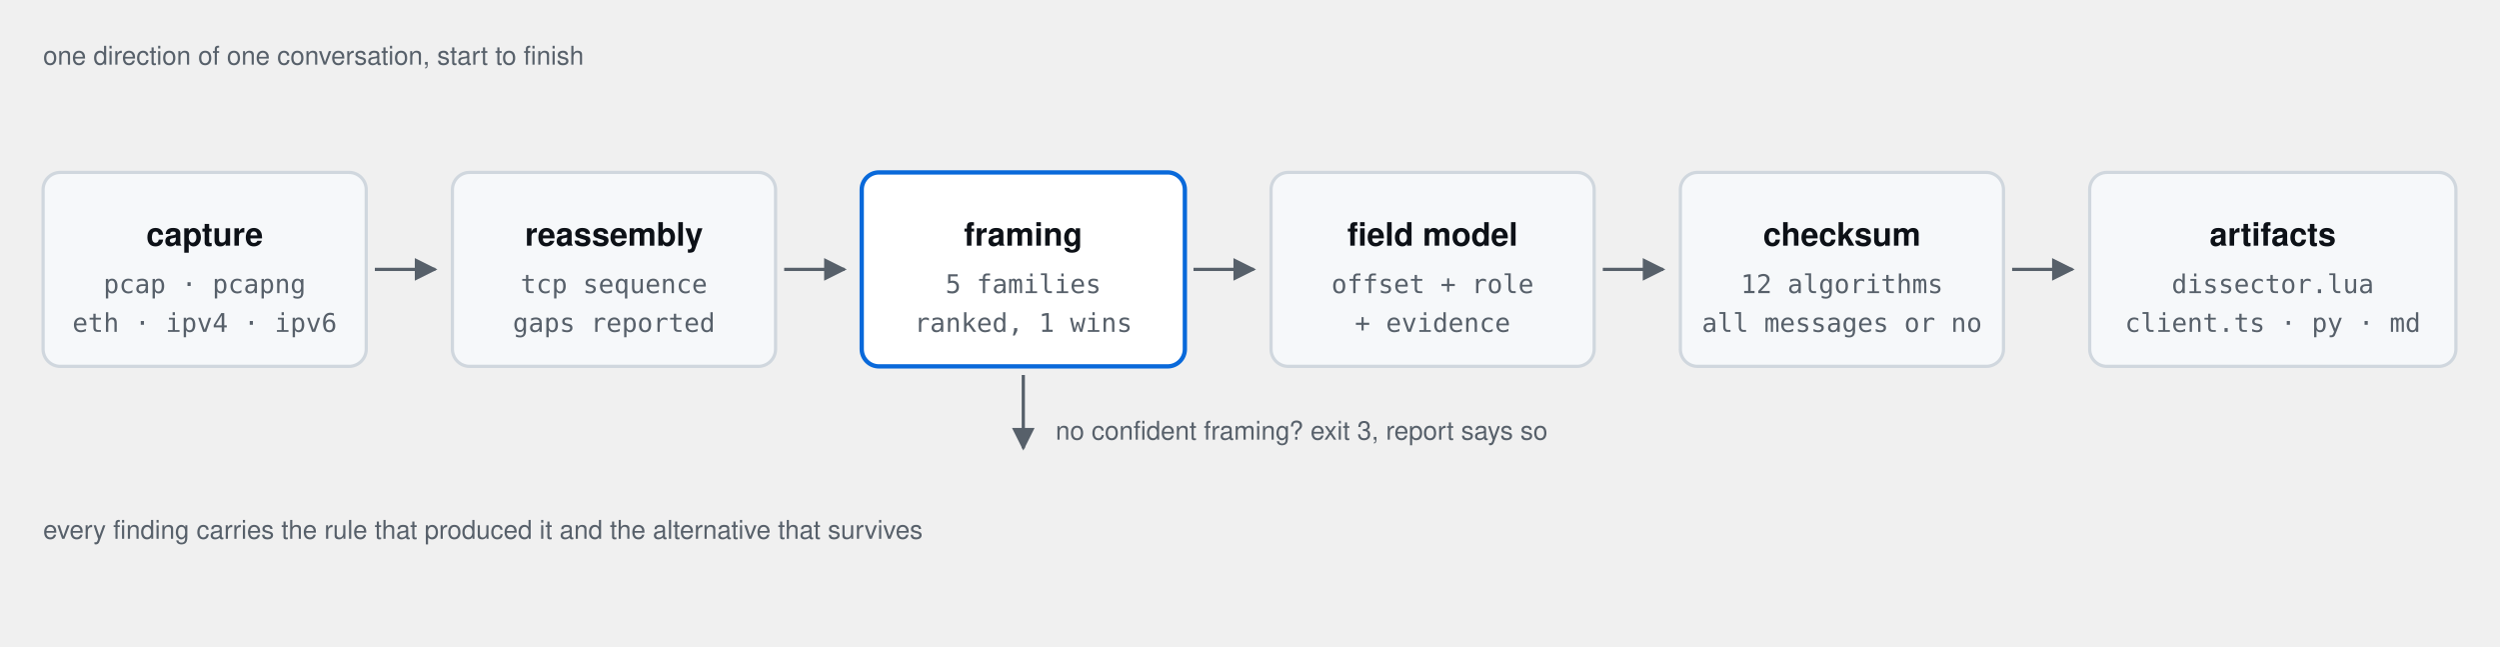
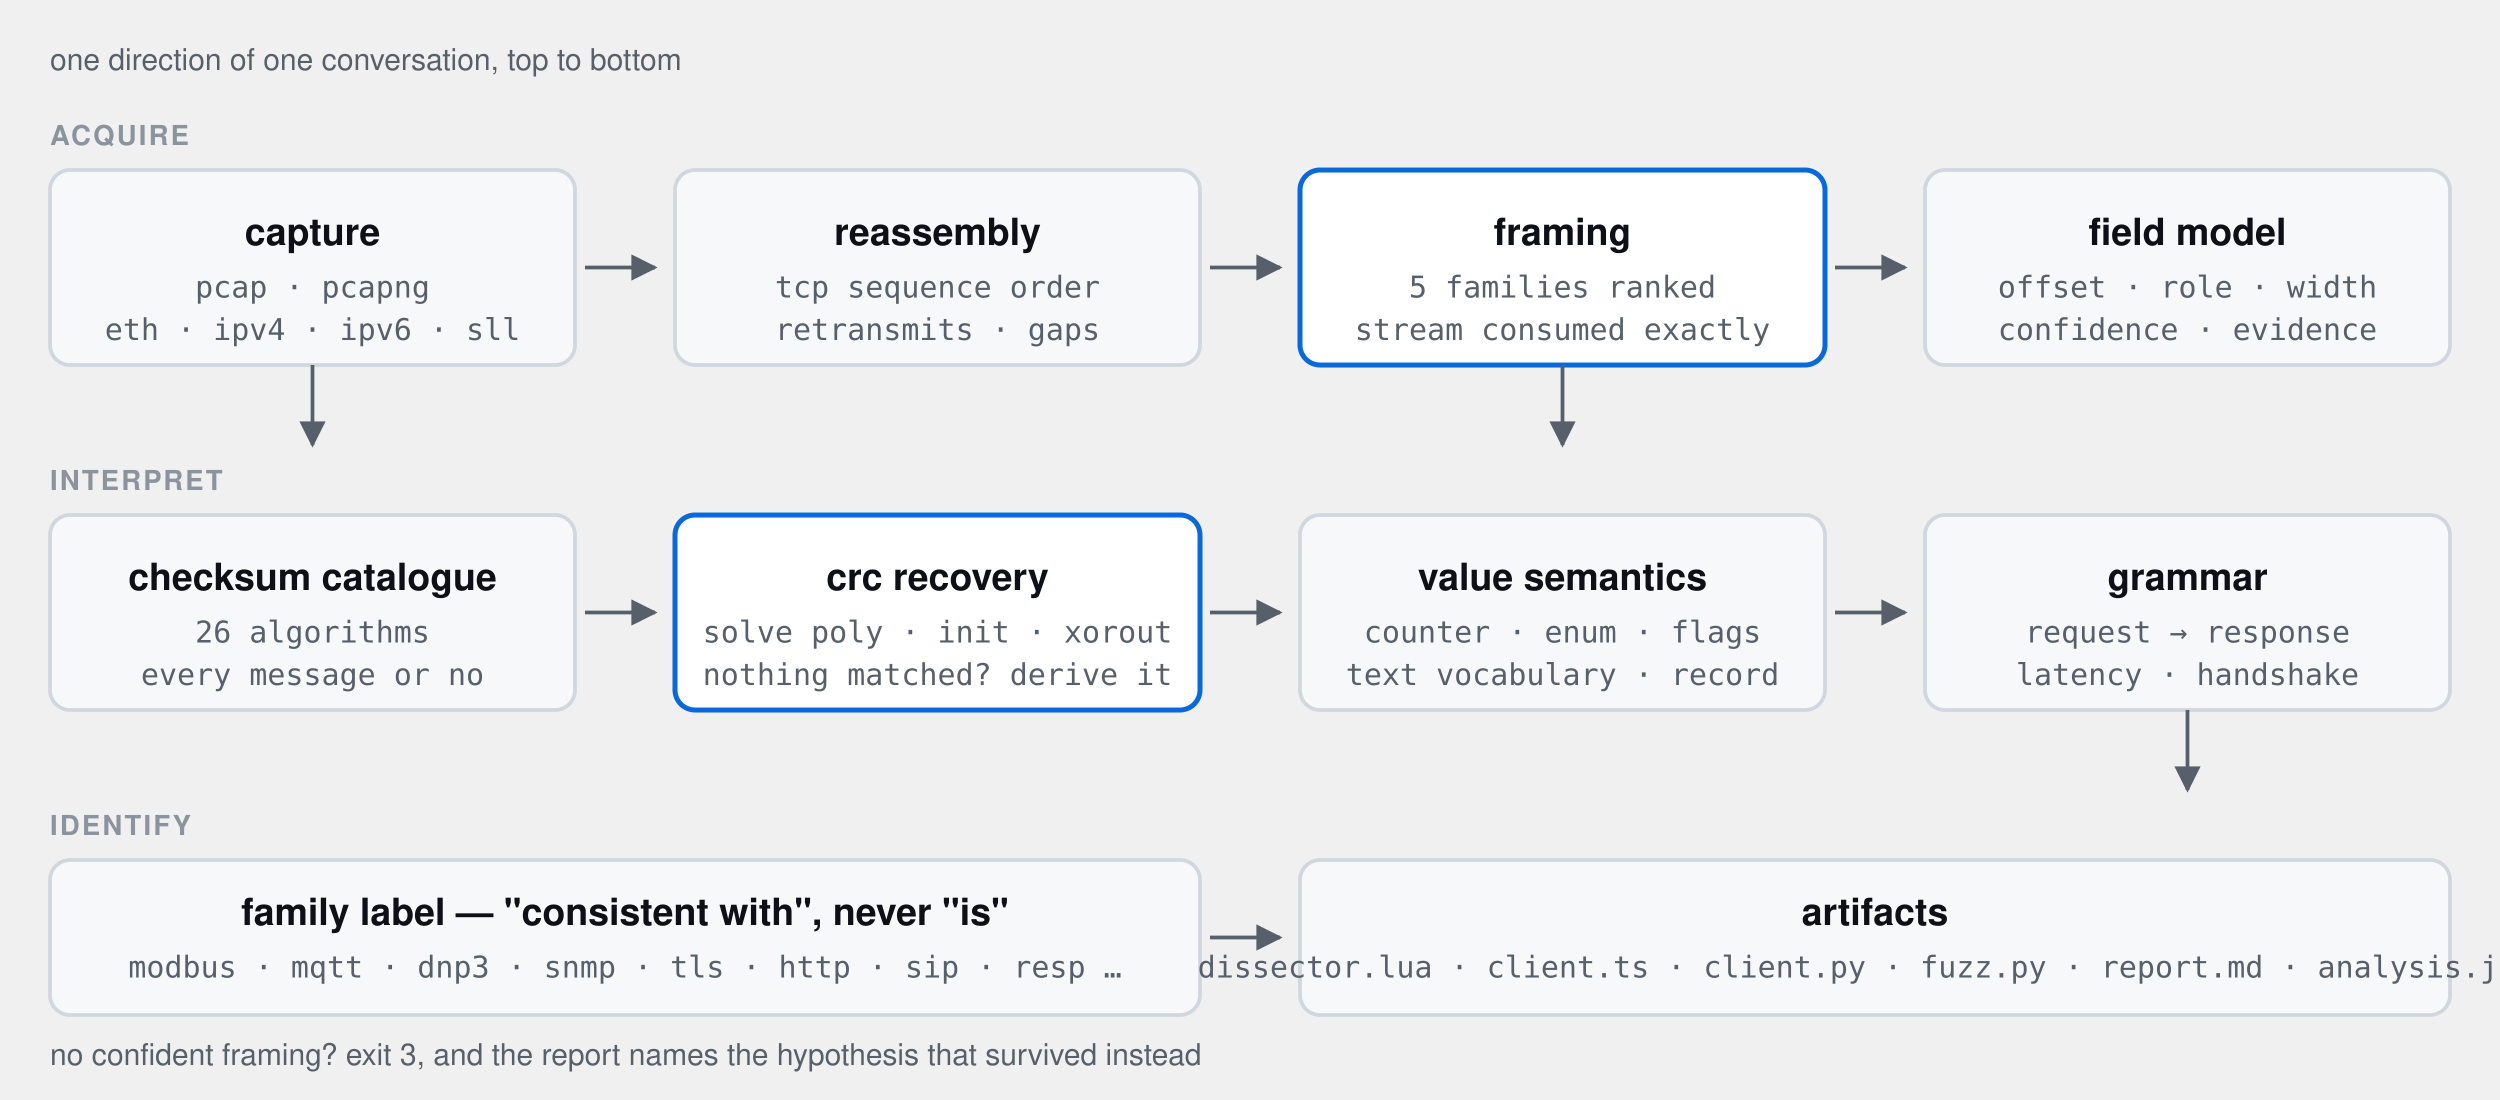
- <svg xmlns="http://www.w3.org/2000/svg" viewBox="0 0 1160 300" width="1160" height="300" role="img" aria-label="protopath pipeline: capture, flows, framing hypotheses, field model, checksum search, generated artifacts">
+ <svg xmlns="http://www.w3.org/2000/svg" viewBox="0 0 1000 440" width="1000" height="440" role="img" aria-label="protopath pipeline: capture, reassembly, framing, field model, checksum search, recovered CRC, value semantics, conversation grammar, family label, generated artifacts">
  <defs>
    <marker id="arrow" viewBox="0 0 10 10" refX="9" refY="5" markerWidth="7" markerHeight="7" orient="auto-start-reverse">
      <path d="M 0 0 L 10 5 L 0 10 z" fill="#57606a" />
    </marker>
    <style>
      .box { fill: #f6f8fa; stroke: #d0d7de; stroke-width: 1.5; }
      .box-accent { fill: #ffffff; stroke: #0969da; stroke-width: 2; }
      .title { font: 600 15px -apple-system, "Segoe UI", Helvetica, Arial, sans-serif; fill: #0d1117; }
      .sub { font: 12px ui-monospace, SFMono-Regular, Consolas, monospace; fill: #57606a; }
      .note { font: 12px -apple-system, "Segoe UI", Helvetica, Arial, sans-serif; fill: #57606a; }
      .link { stroke: #57606a; stroke-width: 1.5; fill: none; }
+       .row { font: 600 11px -apple-system, "Segoe UI", Helvetica, Arial, sans-serif; fill: #8b949e; letter-spacing: 0.08em; }
    </style>
  </defs>
-   <text x="20" y="30" class="note">one direction of one conversation, start to finish</text>
-   <rect class="box" x="20" y="80" width="150" height="90" rx="8" />
-   <text class="title" x="95" y="114" text-anchor="middle">capture</text>
-   <text class="sub" x="95" y="136" text-anchor="middle">pcap · pcapng</text>
-   <text class="sub" x="95" y="154" text-anchor="middle">eth · ipv4 · ipv6</text>
-   <path class="link" d="M 174 125 L 202 125" marker-end="url(#arrow)" />
-   <rect class="box" x="210" y="80" width="150" height="90" rx="8" />
-   <text class="title" x="285" y="114" text-anchor="middle">reassembly</text>
-   <text class="sub" x="285" y="136" text-anchor="middle">tcp sequence</text>
-   <text class="sub" x="285" y="154" text-anchor="middle">gaps reported</text>
-   <path class="link" d="M 364 125 L 392 125" marker-end="url(#arrow)" />
-   <rect class="box-accent" x="400" y="80" width="150" height="90" rx="8" />
-   <text class="title" x="475" y="114" text-anchor="middle">framing</text>
-   <text class="sub" x="475" y="136" text-anchor="middle">5 families</text>
-   <text class="sub" x="475" y="154" text-anchor="middle">ranked, 1 wins</text>
-   <path class="link" d="M 554 125 L 582 125" marker-end="url(#arrow)" />
-   <rect class="box" x="590" y="80" width="150" height="90" rx="8" />
-   <text class="title" x="665" y="114" text-anchor="middle">field model</text>
-   <text class="sub" x="665" y="136" text-anchor="middle">offset + role</text>
-   <text class="sub" x="665" y="154" text-anchor="middle">+ evidence</text>
-   <path class="link" d="M 744 125 L 772 125" marker-end="url(#arrow)" />
-   <rect class="box" x="780" y="80" width="150" height="90" rx="8" />
-   <text class="title" x="855" y="114" text-anchor="middle">checksum</text>
-   <text class="sub" x="855" y="136" text-anchor="middle">12 algorithms</text>
-   <text class="sub" x="855" y="154" text-anchor="middle">all messages or no</text>
-   <path class="link" d="M 934 125 L 962 125" marker-end="url(#arrow)" />
-   <rect class="box" x="970" y="80" width="170" height="90" rx="8" />
-   <text class="title" x="1055" y="114" text-anchor="middle">artifacts</text>
-   <text class="sub" x="1055" y="136" text-anchor="middle">dissector.lua</text>
-   <text class="sub" x="1055" y="154" text-anchor="middle">client.ts · py · md</text>
-   <path class="link" d="M 475 174 L 475 208" marker-end="url(#arrow)" />
-   <text class="note" x="490" y="204">no confident framing? exit 3, report says so</text>
-   <text class="note" x="20" y="250">every finding carries the rule that produced it and the alternative that survives</text>
+   <text x="20" y="28" class="note">one direction of one conversation, top to bottom</text>
+   <text x="20" y="58" class="row">ACQUIRE</text>
+   <rect class="box" x="20" y="68" width="210" height="78" rx="8" />
+   <text class="title" x="125" y="98" text-anchor="middle">capture</text>
+   <text class="sub" x="125" y="119" text-anchor="middle">pcap · pcapng</text>
+   <text class="sub" x="125" y="136" text-anchor="middle">eth · ipv4 · ipv6 · sll</text>
+   <path class="link" d="M 234 107 L 262 107" marker-end="url(#arrow)" />
+   <rect class="box" x="270" y="68" width="210" height="78" rx="8" />
+   <text class="title" x="375" y="98" text-anchor="middle">reassembly</text>
+   <text class="sub" x="375" y="119" text-anchor="middle">tcp sequence order</text>
+   <text class="sub" x="375" y="136" text-anchor="middle">retransmits · gaps</text>
+   <path class="link" d="M 484 107 L 512 107" marker-end="url(#arrow)" />
+   <rect class="box-accent" x="520" y="68" width="210" height="78" rx="8" />
+   <text class="title" x="625" y="98" text-anchor="middle">framing</text>
+   <text class="sub" x="625" y="119" text-anchor="middle">5 families ranked</text>
+   <text class="sub" x="625" y="136" text-anchor="middle">stream consumed exactly</text>
+   <path class="link" d="M 734 107 L 762 107" marker-end="url(#arrow)" />
+   <rect class="box" x="770" y="68" width="210" height="78" rx="8" />
+   <text class="title" x="875" y="98" text-anchor="middle">field model</text>
+   <text class="sub" x="875" y="119" text-anchor="middle">offset · role · width</text>
+   <text class="sub" x="875" y="136" text-anchor="middle">confidence · evidence</text>
+   <path class="link" d="M 125 146 L 125 178" marker-end="url(#arrow)" />
+   <path class="link" d="M 625 146 L 625 178" marker-end="url(#arrow)" />
+   <text x="20" y="196" class="row">INTERPRET</text>
+   <rect class="box" x="20" y="206" width="210" height="78" rx="8" />
+   <text class="title" x="125" y="236" text-anchor="middle">checksum catalogue</text>
+   <text class="sub" x="125" y="257" text-anchor="middle">26 algorithms</text>
+   <text class="sub" x="125" y="274" text-anchor="middle">every message or no</text>
+   <path class="link" d="M 234 245 L 262 245" marker-end="url(#arrow)" />
+   <rect class="box-accent" x="270" y="206" width="210" height="78" rx="8" />
+   <text class="title" x="375" y="236" text-anchor="middle">crc recovery</text>
+   <text class="sub" x="375" y="257" text-anchor="middle">solve poly · init · xorout</text>
+   <text class="sub" x="375" y="274" text-anchor="middle">nothing matched? derive it</text>
+   <path class="link" d="M 484 245 L 512 245" marker-end="url(#arrow)" />
+   <rect class="box" x="520" y="206" width="210" height="78" rx="8" />
+   <text class="title" x="625" y="236" text-anchor="middle">value semantics</text>
+   <text class="sub" x="625" y="257" text-anchor="middle">counter · enum · flags</text>
+   <text class="sub" x="625" y="274" text-anchor="middle">text vocabulary · record</text>
+   <path class="link" d="M 734 245 L 762 245" marker-end="url(#arrow)" />
+   <rect class="box" x="770" y="206" width="210" height="78" rx="8" />
+   <text class="title" x="875" y="236" text-anchor="middle">grammar</text>
+   <text class="sub" x="875" y="257" text-anchor="middle">request → response</text>
+   <text class="sub" x="875" y="274" text-anchor="middle">latency · handshake</text>
+   <path class="link" d="M 875 284 L 875 316" marker-end="url(#arrow)" />
+   <text x="20" y="334" class="row">IDENTIFY</text>
+   <rect class="box" x="20" y="344" width="460" height="62" rx="8" />
+   <text class="title" x="250" y="370" text-anchor="middle">family label — "consistent with", never "is"</text>
+   <text class="sub" x="250" y="391" text-anchor="middle">modbus · mqtt · dnp3 · snmp · tls · http · sip · resp …</text>
+   <path class="link" d="M 484 375 L 512 375" marker-end="url(#arrow)" />
+   <rect class="box" x="520" y="344" width="460" height="62" rx="8" />
+   <text class="title" x="750" y="370" text-anchor="middle">artifacts</text>
+   <text class="sub" x="750" y="391" text-anchor="middle">dissector.lua · client.ts · client.py · fuzz.py · report.md · analysis.json</text>
+   <text x="20" y="426" class="note">no confident framing? exit 3, and the report names the hypothesis that survived instead</text>
</svg>
